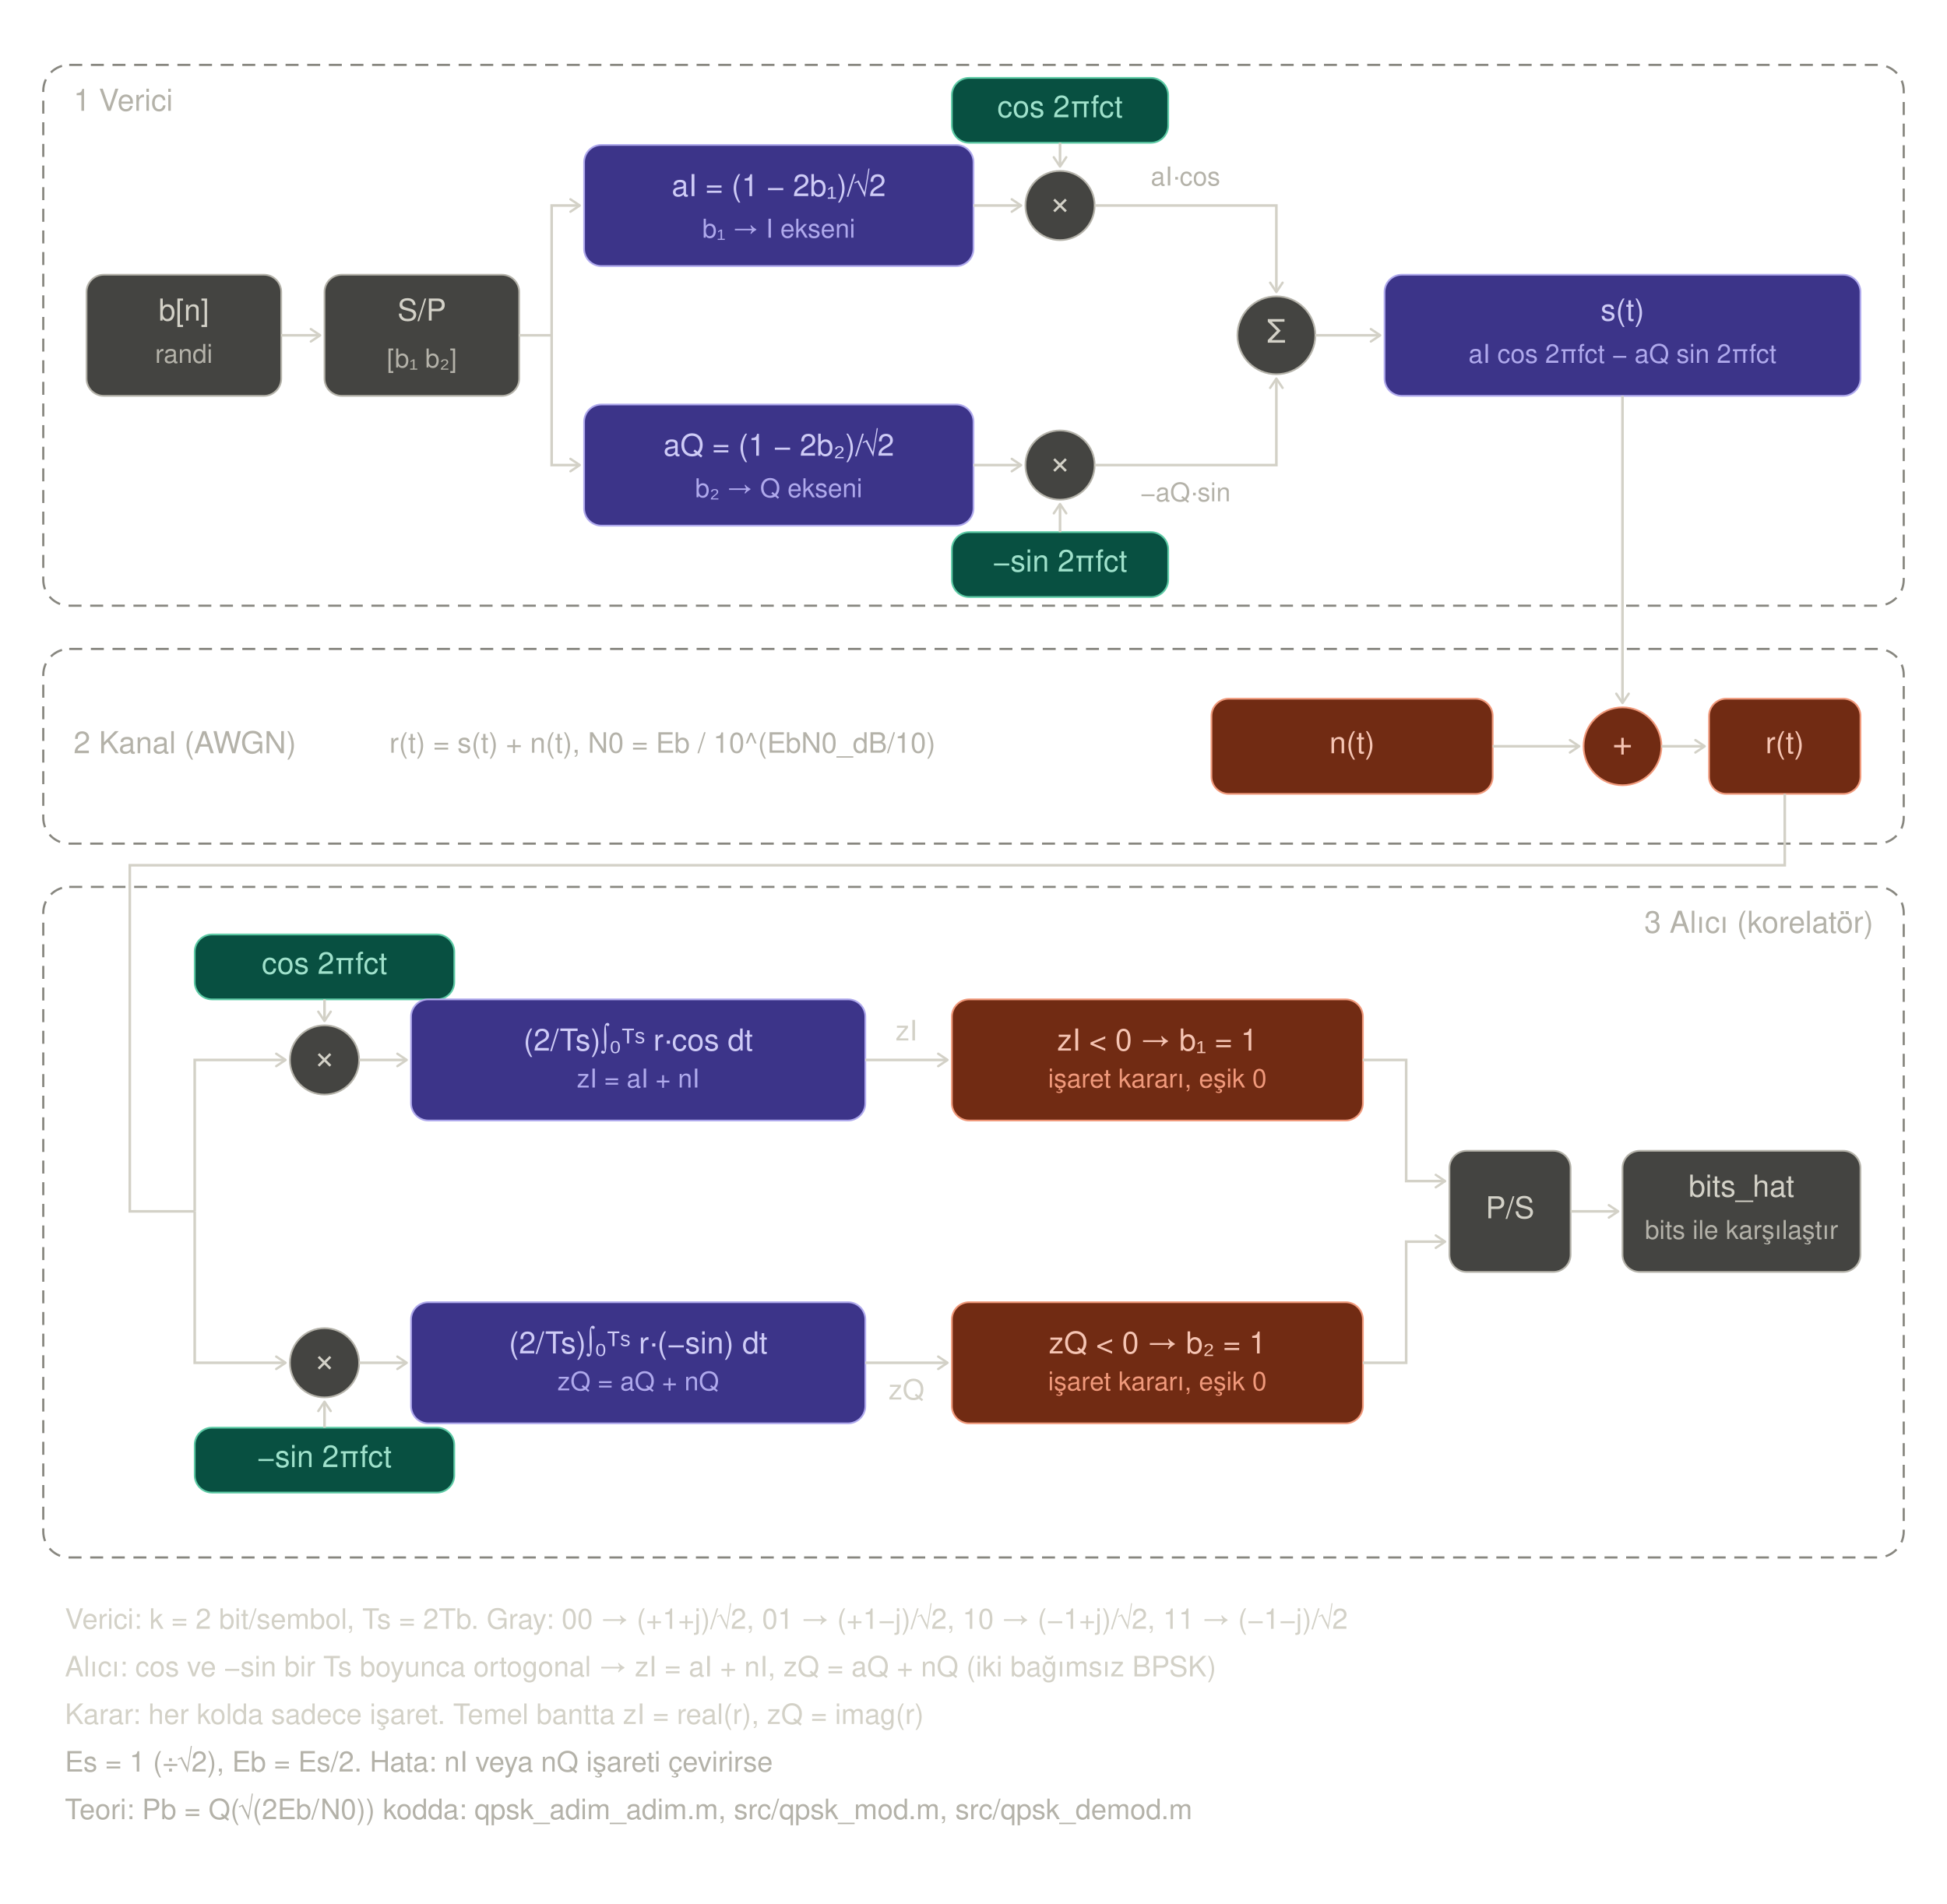
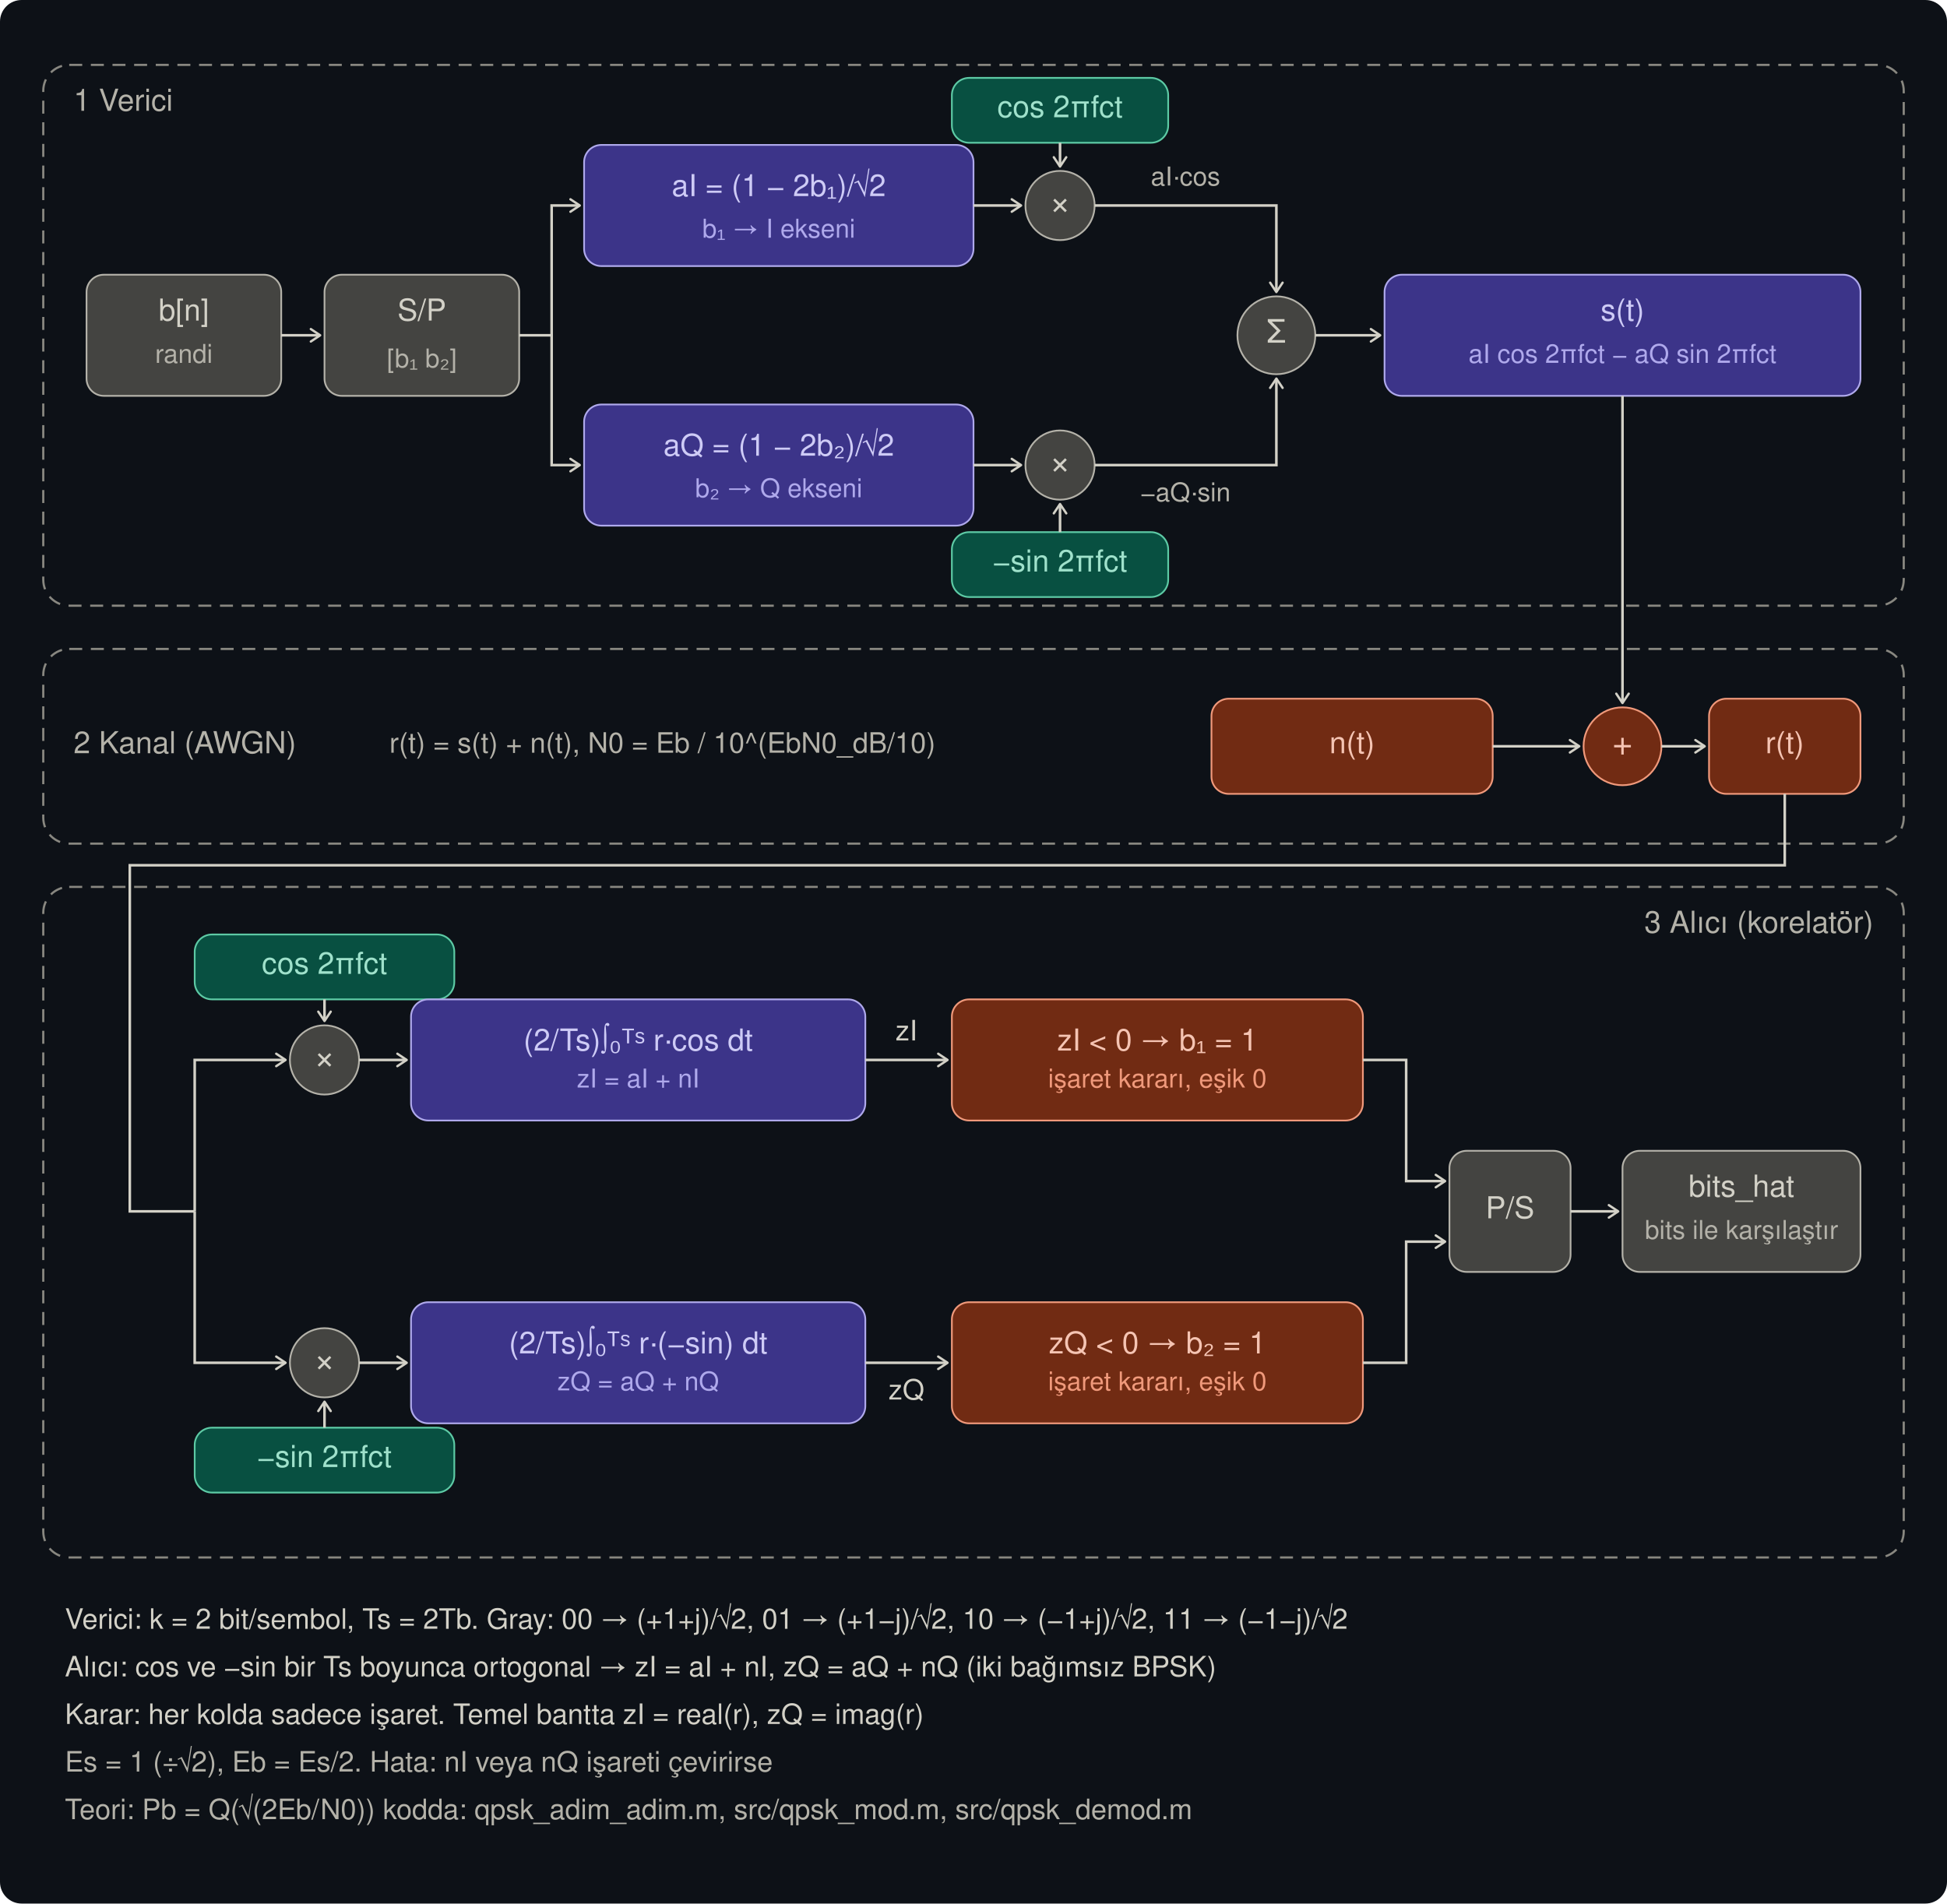
<svg xmlns="http://www.w3.org/2000/svg" width="900" height="880" viewBox="0 0 900 880" role="img" font-family="Helvetica, Arial, sans-serif">
  <defs>
    <marker id="arrow" viewBox="0 0 10 10" refX="8" refY="5" markerWidth="6" markerHeight="6" orient="auto-start-reverse">
      <path d="M2 1L8 5L2 9" fill="none" stroke="#D3D1C7" stroke-width="1.5" stroke-linecap="round" stroke-linejoin="round" />
    </marker>
  </defs>
+   <rect x="0" y="0" width="900" height="880" fill="#0d1117" rx="10" />
  <rect x="20" y="30" width="860" height="250" rx="12" fill="none" stroke="#888780" stroke-width="1" stroke-dasharray="6 4" />
  <text x="34" y="48" font-size="14" font-weight="500" fill="#B4B2A9" text-anchor="start" dominant-baseline="central">1  Verici</text>
  <rect x="40" y="127" width="90" height="56" rx="8" fill="#444441" stroke="#B4B2A9" stroke-width="0.8" />
  <text x="85.0" y="145.0" font-size="14" font-weight="500" fill="#D3D1C7" text-anchor="middle" dominant-baseline="central">b[n]</text>
  <text x="85.0" y="165.0" font-size="12" font-weight="400" fill="#B4B2A9" text-anchor="middle" dominant-baseline="central">randi</text>
  <path d="M130 155 L148 155" fill="none" stroke="#D3D1C7" stroke-width="1.2" marker-end="url(#arrow)" />
  <rect x="150" y="127" width="90" height="56" rx="8" fill="#444441" stroke="#B4B2A9" stroke-width="0.8" />
  <text x="195.0" y="145.0" font-size="14" font-weight="500" fill="#D3D1C7" text-anchor="middle" dominant-baseline="central">S/P</text>
  <text x="195.0" y="165.0" font-size="12" font-weight="400" fill="#B4B2A9" text-anchor="middle" dominant-baseline="central">[b₁ b₂]</text>
  <path d="M240 155 L255 155 L255 95 L268 95" fill="none" stroke="#D3D1C7" stroke-width="1.2" marker-end="url(#arrow)" />
  <path d="M255 155 L255 215 L268 215" fill="none" stroke="#D3D1C7" stroke-width="1.2" marker-end="url(#arrow)" />
  <rect x="270" y="67" width="180" height="56" rx="8" fill="#3C3489" stroke="#AFA9EC" stroke-width="0.8" />
  <text x="360.0" y="85.0" font-size="14" font-weight="500" fill="#CECBF6" text-anchor="middle" dominant-baseline="central">aI = (1 − 2b₁)/√2</text>
  <text x="360.0" y="105.0" font-size="12" font-weight="400" fill="#AFA9EC" text-anchor="middle" dominant-baseline="central">b₁ → I ekseni</text>
  <rect x="270" y="187" width="180" height="56" rx="8" fill="#3C3489" stroke="#AFA9EC" stroke-width="0.8" />
  <text x="360.0" y="205.0" font-size="14" font-weight="500" fill="#CECBF6" text-anchor="middle" dominant-baseline="central">aQ = (1 − 2b₂)/√2</text>
  <text x="360.0" y="225.0" font-size="12" font-weight="400" fill="#AFA9EC" text-anchor="middle" dominant-baseline="central">b₂ → Q ekseni</text>
  <path d="M450 95 L472 95" fill="none" stroke="#D3D1C7" stroke-width="1.2" marker-end="url(#arrow)" />
  <path d="M450 215 L472 215" fill="none" stroke="#D3D1C7" stroke-width="1.2" marker-end="url(#arrow)" />
  <rect x="440" y="36" width="100" height="30" rx="8" fill="#085041" stroke="#5DCAA5" stroke-width="0.8" />
  <text x="490.0" y="51.0" font-size="14" font-weight="500" fill="#9FE1CB" text-anchor="middle" dominant-baseline="central">cos 2πfct</text>
  <path d="M490 66 L490 77" fill="none" stroke="#D3D1C7" stroke-width="1.2" marker-end="url(#arrow)" />
  <rect x="440" y="246" width="100" height="30" rx="8" fill="#085041" stroke="#5DCAA5" stroke-width="0.8" />
  <text x="490.0" y="261.0" font-size="14" font-weight="500" fill="#9FE1CB" text-anchor="middle" dominant-baseline="central">−sin 2πfct</text>
  <path d="M490 246 L490 233" fill="none" stroke="#D3D1C7" stroke-width="1.2" marker-end="url(#arrow)" />
  <circle cx="490" cy="95" r="16" fill="#444441" stroke="#B4B2A9" stroke-width="0.8" />
  <text x="490" y="95" font-size="16" font-weight="400" fill="#D3D1C7" text-anchor="middle" dominant-baseline="central">×</text>
  <circle cx="490" cy="215" r="16" fill="#444441" stroke="#B4B2A9" stroke-width="0.8" />
  <text x="490" y="215" font-size="16" font-weight="400" fill="#D3D1C7" text-anchor="middle" dominant-baseline="central">×</text>
  <path d="M506 95 L590 95 L590 135" fill="none" stroke="#D3D1C7" stroke-width="1.2" marker-end="url(#arrow)" />
  <path d="M506 215 L590 215 L590 175" fill="none" stroke="#D3D1C7" stroke-width="1.2" marker-end="url(#arrow)" />
  <text x="548" y="83" font-size="12" font-weight="400" fill="#B4B2A9" text-anchor="middle" dominant-baseline="central">aI·cos</text>
  <text x="548" y="229" font-size="12" font-weight="400" fill="#B4B2A9" text-anchor="middle" dominant-baseline="central">−aQ·sin</text>
  <circle cx="590" cy="155" r="18" fill="#444441" stroke="#B4B2A9" stroke-width="0.8" />
  <text x="590" y="155" font-size="15" font-weight="400" fill="#D3D1C7" text-anchor="middle" dominant-baseline="central">Σ</text>
  <path d="M608 155 L638 155" fill="none" stroke="#D3D1C7" stroke-width="1.2" marker-end="url(#arrow)" />
  <rect x="640" y="127" width="220" height="56" rx="8" fill="#3C3489" stroke="#AFA9EC" stroke-width="0.8" />
  <text x="750.0" y="145.0" font-size="14" font-weight="500" fill="#CECBF6" text-anchor="middle" dominant-baseline="central">s(t)</text>
  <text x="750.0" y="165.0" font-size="12" font-weight="400" fill="#AFA9EC" text-anchor="middle" dominant-baseline="central">aI cos 2πfct − aQ sin 2πfct</text>
  <rect x="20" y="300" width="860" height="90" rx="12" fill="none" stroke="#888780" stroke-width="1" stroke-dasharray="6 4" />
  <text x="34" y="345" font-size="14" font-weight="500" fill="#B4B2A9" text-anchor="start" dominant-baseline="central">2  Kanal (AWGN)</text>
  <path d="M750 183 L750 325" fill="none" stroke="#D3D1C7" stroke-width="1.2" marker-end="url(#arrow)" />
  <text x="180" y="345" font-size="13" font-weight="400" fill="#B4B2A9" text-anchor="start" dominant-baseline="central">r(t) = s(t) + n(t),   N0 = Eb / 10^(EbN0_dB/10)</text>
  <rect x="560" y="323" width="130" height="44" rx="8" fill="#712B13" stroke="#F0997B" stroke-width="0.8" />
  <text x="625.0" y="345.0" font-size="14" font-weight="500" fill="#F5C4B3" text-anchor="middle" dominant-baseline="central">n(t)</text>
  <path d="M690 345 L730 345" fill="none" stroke="#D3D1C7" stroke-width="1.2" marker-end="url(#arrow)" />
  <circle cx="750" cy="345" r="18" fill="#712B13" stroke="#F0997B" stroke-width="0.8" />
  <text x="750" y="345" font-size="16" font-weight="400" fill="#F5C4B3" text-anchor="middle" dominant-baseline="central">+</text>
  <path d="M768 345 L788 345" fill="none" stroke="#D3D1C7" stroke-width="1.2" marker-end="url(#arrow)" />
  <rect x="790" y="323" width="70" height="44" rx="8" fill="#712B13" stroke="#F0997B" stroke-width="0.8" />
  <text x="825.0" y="345.0" font-size="14" font-weight="500" fill="#F5C4B3" text-anchor="middle" dominant-baseline="central">r(t)</text>
  <path d="M825 367 L825 400 L60 400 L60 560 L90 560" fill="none" stroke="#D3D1C7" stroke-width="1.2" />
  <rect x="20" y="410" width="860" height="310" rx="12" fill="none" stroke="#888780" stroke-width="1" stroke-dasharray="6 4" />
  <text x="866" y="428" font-size="14" font-weight="500" fill="#B4B2A9" text-anchor="end" dominant-baseline="central">3  Alıcı (korelatör)</text>
  <path d="M90 560 L90 490 L132 490" fill="none" stroke="#D3D1C7" stroke-width="1.2" marker-end="url(#arrow)" />
  <path d="M90 560 L90 630 L132 630" fill="none" stroke="#D3D1C7" stroke-width="1.2" marker-end="url(#arrow)" />
  <rect x="90" y="432" width="120" height="30" rx="8" fill="#085041" stroke="#5DCAA5" stroke-width="0.8" />
  <text x="150.0" y="447.0" font-size="14" font-weight="500" fill="#9FE1CB" text-anchor="middle" dominant-baseline="central">cos 2πfct</text>
  <path d="M150 462 L150 472" fill="none" stroke="#D3D1C7" stroke-width="1.2" marker-end="url(#arrow)" />
  <rect x="90" y="660" width="120" height="30" rx="8" fill="#085041" stroke="#5DCAA5" stroke-width="0.8" />
  <text x="150.0" y="675.0" font-size="14" font-weight="500" fill="#9FE1CB" text-anchor="middle" dominant-baseline="central">−sin 2πfct</text>
  <path d="M150 660 L150 648" fill="none" stroke="#D3D1C7" stroke-width="1.2" marker-end="url(#arrow)" />
  <circle cx="150" cy="490" r="16" fill="#444441" stroke="#B4B2A9" stroke-width="0.8" />
  <text x="150" y="490" font-size="16" font-weight="400" fill="#D3D1C7" text-anchor="middle" dominant-baseline="central">×</text>
  <circle cx="150" cy="630" r="16" fill="#444441" stroke="#B4B2A9" stroke-width="0.8" />
  <text x="150" y="630" font-size="16" font-weight="400" fill="#D3D1C7" text-anchor="middle" dominant-baseline="central">×</text>
  <path d="M166 490 L188 490" fill="none" stroke="#D3D1C7" stroke-width="1.2" marker-end="url(#arrow)" />
  <path d="M166 630 L188 630" fill="none" stroke="#D3D1C7" stroke-width="1.2" marker-end="url(#arrow)" />
  <rect x="190" y="462" width="210" height="56" rx="8" fill="#3C3489" stroke="#AFA9EC" stroke-width="0.8" />
  <text x="295.0" y="480.0" font-size="14" font-weight="500" fill="#CECBF6" text-anchor="middle" dominant-baseline="central">(2/Ts)∫₀ᵀˢ r·cos dt</text>
  <text x="295.0" y="500.0" font-size="12" font-weight="400" fill="#AFA9EC" text-anchor="middle" dominant-baseline="central">zI = aI + nI</text>
  <rect x="190" y="602" width="210" height="56" rx="8" fill="#3C3489" stroke="#AFA9EC" stroke-width="0.8" />
  <text x="295.0" y="620.0" font-size="14" font-weight="500" fill="#CECBF6" text-anchor="middle" dominant-baseline="central">(2/Ts)∫₀ᵀˢ r·(−sin) dt</text>
  <text x="295.0" y="640.0" font-size="12" font-weight="400" fill="#AFA9EC" text-anchor="middle" dominant-baseline="central">zQ = aQ + nQ</text>
  <path d="M400 490 L438 490" fill="none" stroke="#D3D1C7" stroke-width="1.2" marker-end="url(#arrow)" />
  <path d="M400 630 L438 630" fill="none" stroke="#D3D1C7" stroke-width="1.2" marker-end="url(#arrow)" />
  <text x="419" y="478" font-size="13" font-weight="500" fill="#D3D1C7" text-anchor="middle" dominant-baseline="central">zI</text>
  <text x="419" y="644" font-size="13" font-weight="500" fill="#D3D1C7" text-anchor="middle" dominant-baseline="central">zQ</text>
  <rect x="440" y="462" width="190" height="56" rx="8" fill="#712B13" stroke="#F0997B" stroke-width="0.8" />
  <text x="535.0" y="480.0" font-size="14" font-weight="500" fill="#F5C4B3" text-anchor="middle" dominant-baseline="central">zI &lt; 0 → b₁ = 1</text>
  <text x="535.0" y="500.0" font-size="12" font-weight="400" fill="#F0997B" text-anchor="middle" dominant-baseline="central">işaret kararı, eşik 0</text>
  <rect x="440" y="602" width="190" height="56" rx="8" fill="#712B13" stroke="#F0997B" stroke-width="0.8" />
  <text x="535.0" y="620.0" font-size="14" font-weight="500" fill="#F5C4B3" text-anchor="middle" dominant-baseline="central">zQ &lt; 0 → b₂ = 1</text>
  <text x="535.0" y="640.0" font-size="12" font-weight="400" fill="#F0997B" text-anchor="middle" dominant-baseline="central">işaret kararı, eşik 0</text>
  <path d="M630 490 L650 490 L650 546 L668 546" fill="none" stroke="#D3D1C7" stroke-width="1.2" marker-end="url(#arrow)" />
  <path d="M630 630 L650 630 L650 574 L668 574" fill="none" stroke="#D3D1C7" stroke-width="1.2" marker-end="url(#arrow)" />
  <rect x="670" y="532" width="56" height="56" rx="8" fill="#444441" stroke="#B4B2A9" stroke-width="0.8" />
  <text x="698.0" y="560.0" font-size="14" font-weight="500" fill="#D3D1C7" text-anchor="middle" dominant-baseline="central">P/S</text>
  <path d="M726 560 L748 560" fill="none" stroke="#D3D1C7" stroke-width="1.2" marker-end="url(#arrow)" />
  <rect x="750" y="532" width="110" height="56" rx="8" fill="#444441" stroke="#B4B2A9" stroke-width="0.8" />
  <text x="805.0" y="550.0" font-size="14" font-weight="500" fill="#D3D1C7" text-anchor="middle" dominant-baseline="central">bits_hat</text>
  <text x="805.0" y="570.0" font-size="12" font-weight="400" fill="#B4B2A9" text-anchor="middle" dominant-baseline="central">bits ile karşılaştır</text>
  <text x="30" y="750" font-size="13" font-weight="400" fill="#D3D1C7" text-anchor="start" dominant-baseline="central">Verici:  k = 2 bit/sembol, Ts = 2Tb.  Gray: 00 → (+1+j)/√2, 01 → (+1−j)/√2, 10 → (−1+j)/√2, 11 → (−1−j)/√2</text>
  <text x="30" y="772" font-size="13" font-weight="400" fill="#D3D1C7" text-anchor="start" dominant-baseline="central">Alıcı:  cos ve −sin bir Ts boyunca ortogonal → zI = aI + nI, zQ = aQ + nQ (iki bağımsız BPSK)</text>
  <text x="30" y="794" font-size="13" font-weight="400" fill="#D3D1C7" text-anchor="start" dominant-baseline="central">Karar:  her kolda sadece işaret.  Temel bantta zI = real(r), zQ = imag(r)</text>
  <text x="30" y="816" font-size="13" font-weight="400" fill="#B4B2A9" text-anchor="start" dominant-baseline="central">Es = 1 (÷√2),  Eb = Es/2.   Hata: nI veya nQ işareti çevirirse</text>
  <text x="30" y="838" font-size="13" font-weight="400" fill="#B4B2A9" text-anchor="start" dominant-baseline="central">Teori: Pb = Q(√(2Eb/N0))      kodda: qpsk_adim_adim.m, src/qpsk_mod.m, src/qpsk_demod.m</text>
</svg>
